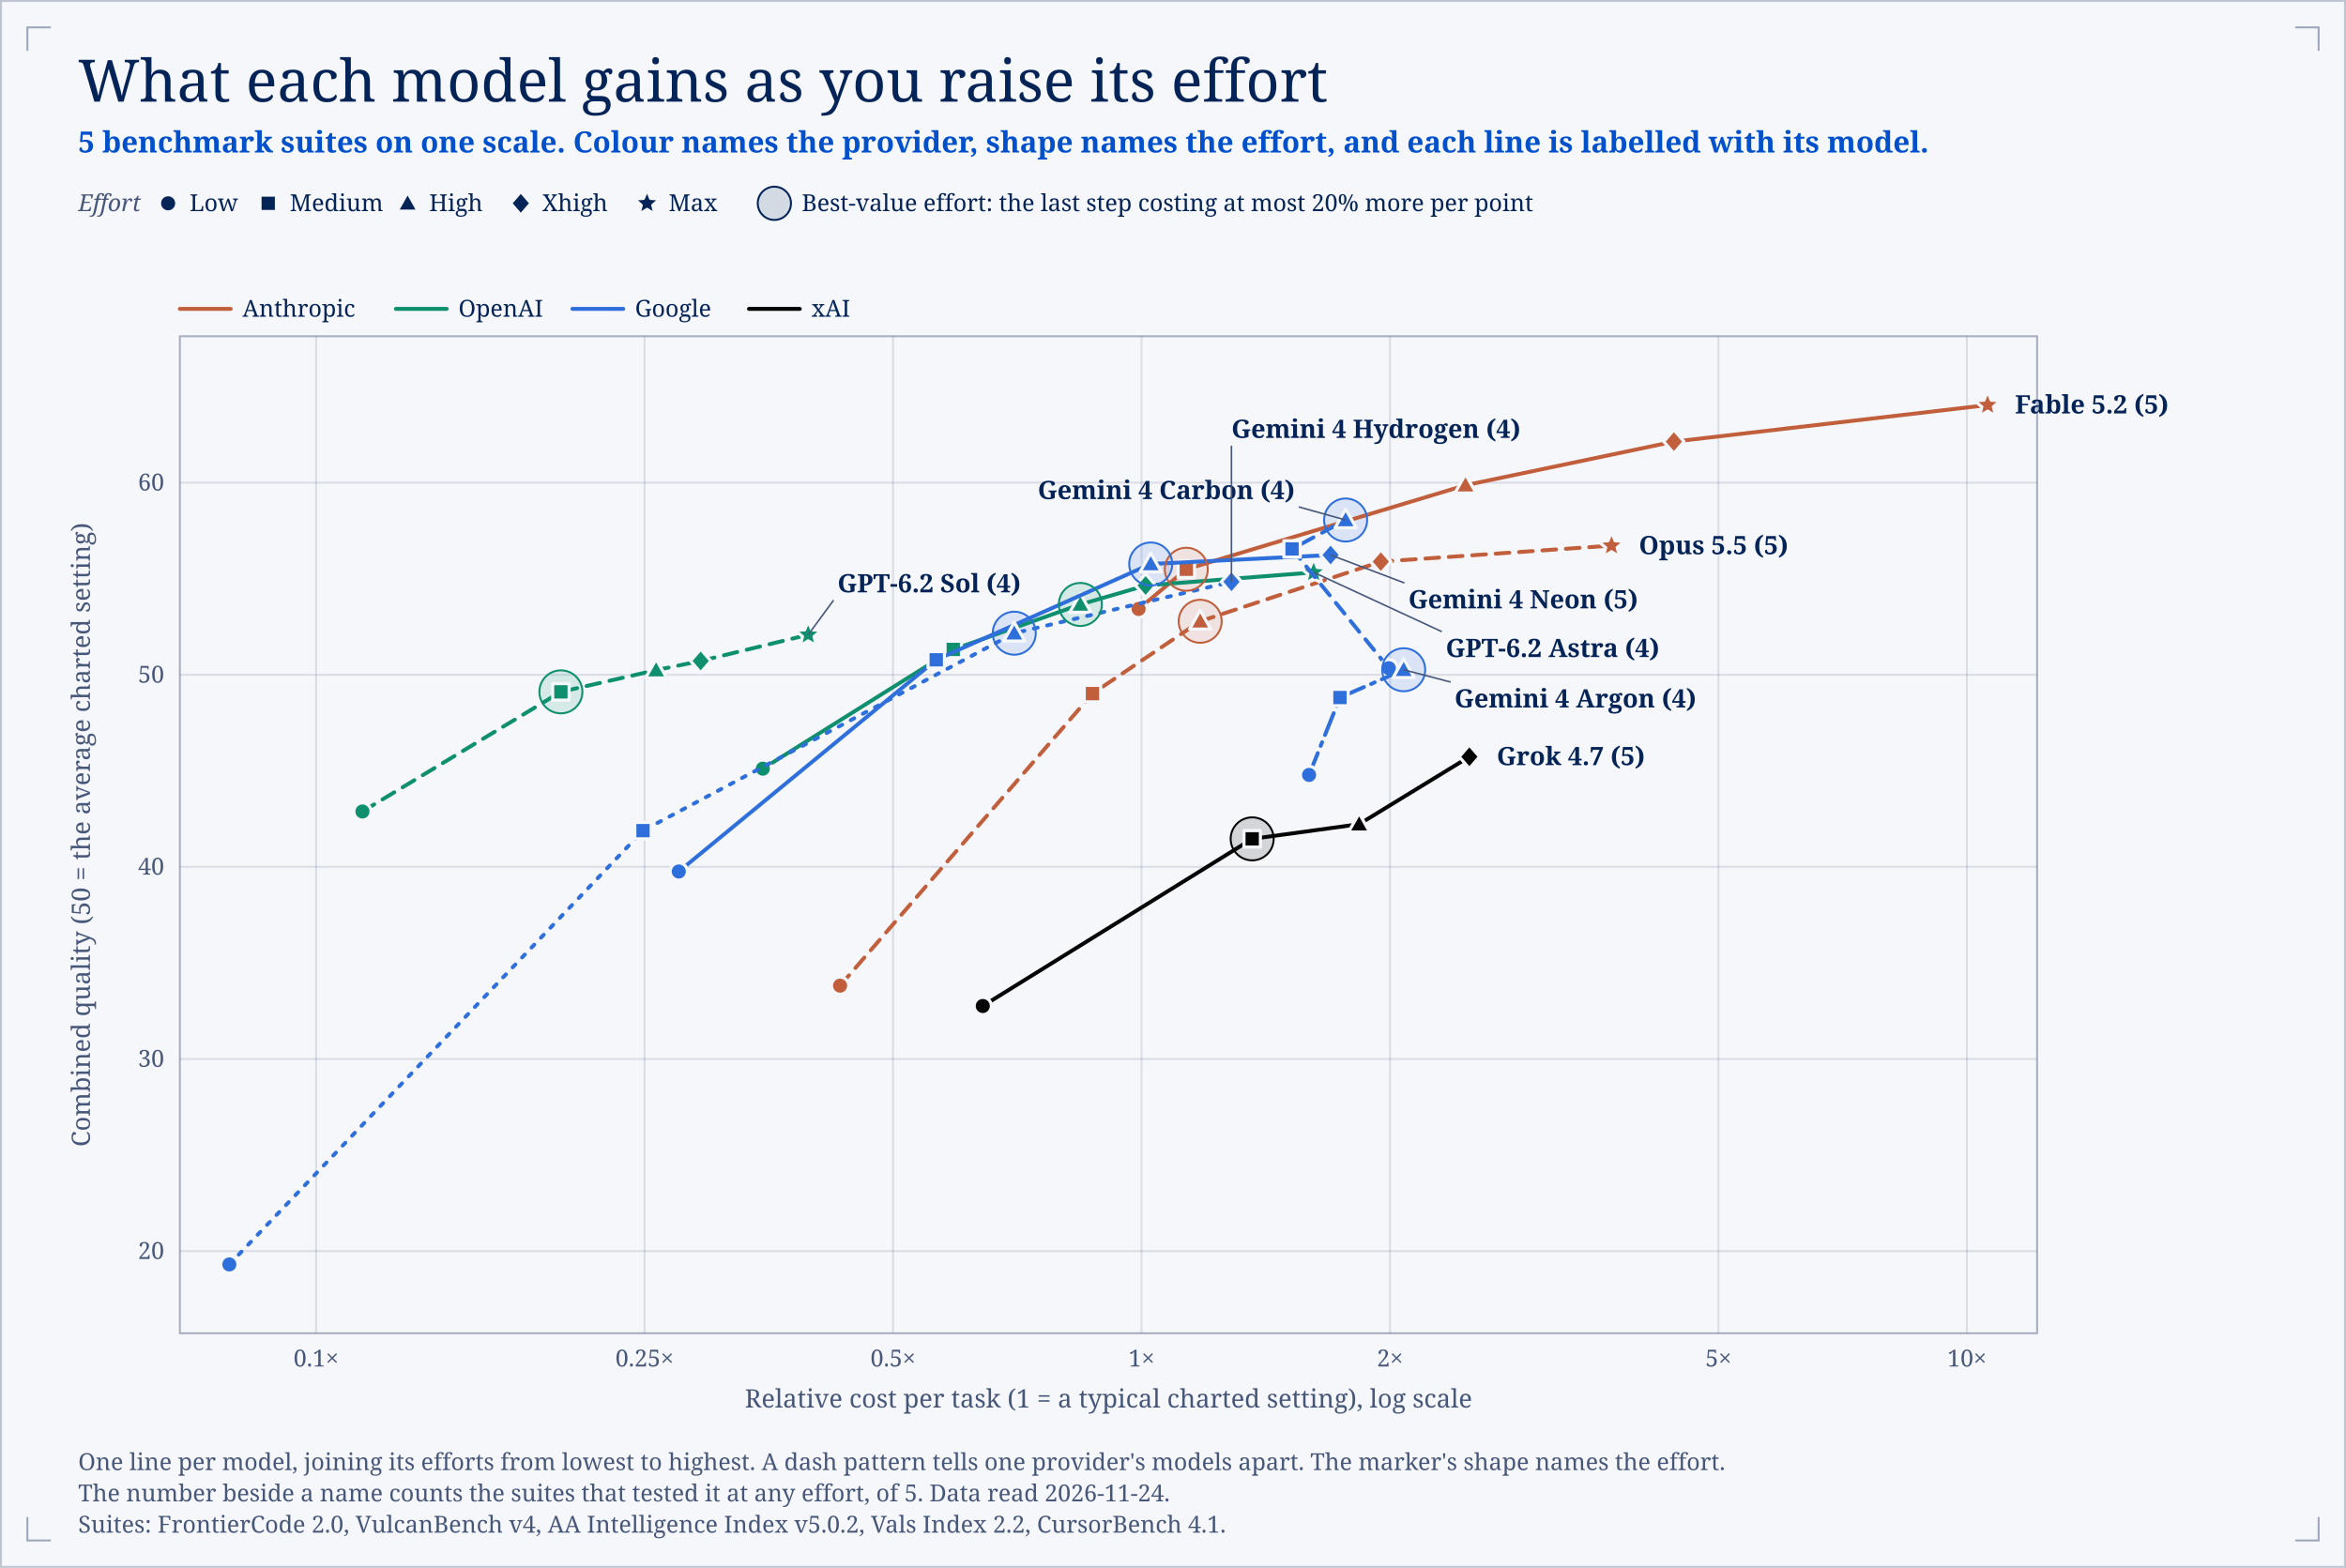
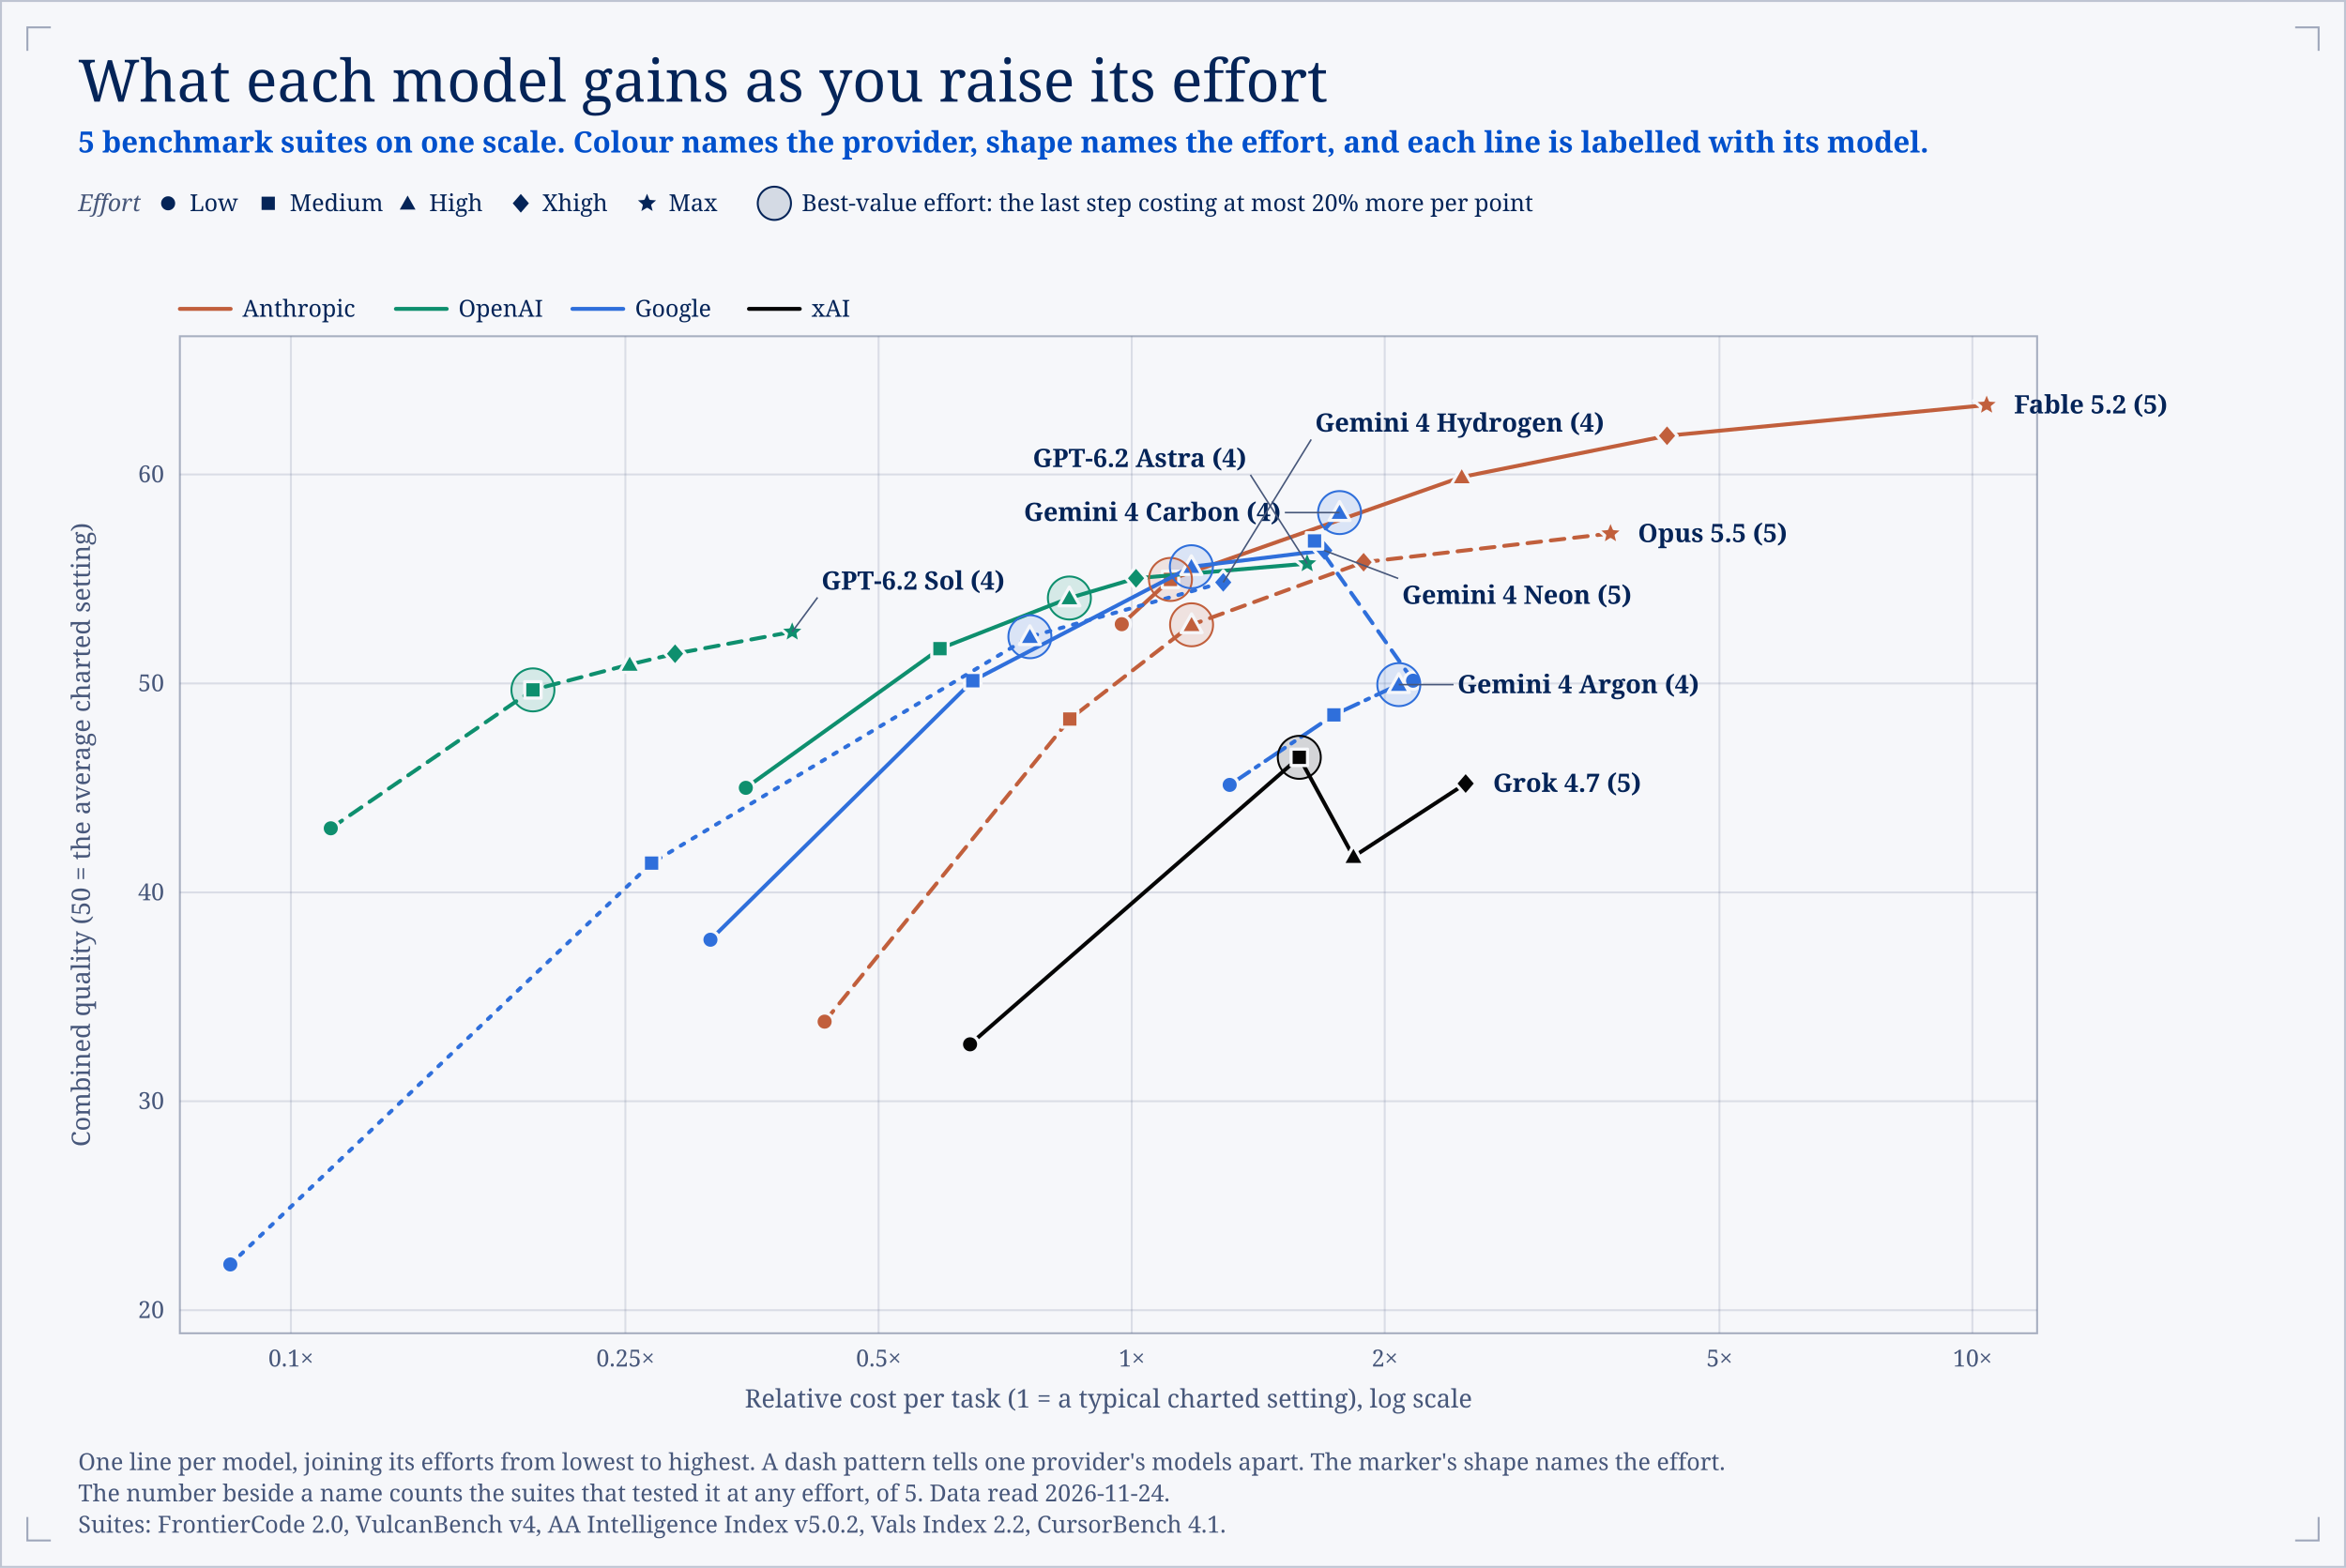
<svg xmlns="http://www.w3.org/2000/svg" viewBox="0 0 1200 802" width="1200" height="802" role="img">
  <rect width="1200" height="802" fill="#F6F7FA" />
  <rect x=".5" y=".5" width="1199" height="801" fill="none" stroke="#47577A" stroke-opacity=".32" />
  <path d="M14 26V14H26M1174 14H1186V26M14 776V788H26M1174 788H1186V776" fill="none" stroke="#47577A" stroke-opacity=".5" />
  <text x="40.0" y="52.0" font-size="30" fill="#042458" font-family="Didot,'Bodoni MT',Georgia,serif">What each model gains as you raise its effort</text>
  <text x="40.0" y="78.0" font-family="Baskerville,Georgia,serif" font-size="15" fill="#0050CC" font-weight="600">5 benchmark suites on one scale. Colour names the provider, shape names the effort, and each line is labelled with its model.</text>
  <text x="40.0" y="108.0" font-family="Baskerville,Georgia,serif" font-size="12" fill="#47577A" font-style="italic">Effort</text>
  <circle class="key" data-effort="low" data-x="86.0" data-y="104.0" cx="86.0" cy="104.0" r="4.4" fill="#042458" stroke="#F6F7FA" stroke-width="1.6" stroke-linejoin="round" />
  <text x="97.0" y="108.0" font-family="Baskerville,Georgia,serif" font-size="12" fill="#042458" class="legend">Low</text>
  <polygon class="key" data-effort="medium" data-x="137.2" data-y="104.0" points="133.0,99.8 141.4,99.8 141.4,108.2 133.0,108.2" fill="#042458" stroke="#F6F7FA" stroke-width="1.6" stroke-linejoin="round" />
  <text x="148.2" y="108.0" font-family="Baskerville,Georgia,serif" font-size="12" fill="#042458" class="legend">Medium</text>
  <polygon class="key" data-effort="high" data-x="208.5" data-y="104.0" points="208.5,98.4 213.9,108.0 203.1,108.0" fill="#042458" stroke="#F6F7FA" stroke-width="1.6" stroke-linejoin="round" />
  <text x="219.5" y="108.0" font-family="Baskerville,Georgia,serif" font-size="12" fill="#042458" class="legend">High</text>
  <polygon class="key" data-effort="xhigh" data-x="266.4" data-y="104.0" points="266.4,98.0 271.6,104.0 266.4,110.0 261.2,104.0" fill="#042458" stroke="#F6F7FA" stroke-width="1.6" stroke-linejoin="round" />
  <text x="277.4" y="108.0" font-family="Baskerville,Georgia,serif" font-size="12" fill="#042458" class="legend">Xhigh</text>
  <polygon class="key" data-effort="max" data-x="331.0" data-y="104.0" points="331.0,97.0 332.8,101.5 337.6,101.8 333.9,105.0 335.1,109.7 331.0,107.1 326.8,109.7 328.0,105.0 324.3,101.8 329.1,101.5" fill="#042458" stroke="#F6F7FA" stroke-width="1.6" stroke-linejoin="round" />
  <text x="342.0" y="108.0" font-family="Baskerville,Georgia,serif" font-size="12" fill="#042458" class="legend">Max</text>
  <circle class="knee-halo" cx="396.1" cy="104.0" r="8.5" fill="#042458" fill-opacity=".14" />
  <circle class="key-knee" cx="396.1" cy="104.0" r="8.5" fill="none" stroke="#042458" stroke-width="1" />
  <text x="410.1" y="108.0" font-family="Baskerville,Georgia,serif" font-size="12" fill="#042458" class="legend">Best-value effort: the last step costing at most 20% more per point</text>
  <g transform="translate(0,26)">
-     <line x1="161.7" x2="161.7" y1="146.0" y2="656.0" stroke="#47577A" stroke-opacity=".16" />
-     <text x="161.7" y="673.0" font-family="Baskerville,Georgia,serif" font-size="12" fill="#47577A" text-anchor="middle">0.1×</text>
-     <line x1="329.7" x2="329.7" y1="146.0" y2="656.0" stroke="#47577A" stroke-opacity=".16" />
-     <text x="329.7" y="673.0" font-family="Baskerville,Georgia,serif" font-size="12" fill="#47577A" text-anchor="middle">0.25×</text>
-     <line x1="456.8" x2="456.8" y1="146.0" y2="656.0" stroke="#47577A" stroke-opacity=".16" />
-     <text x="456.8" y="673.0" font-family="Baskerville,Georgia,serif" font-size="12" fill="#47577A" text-anchor="middle">0.5×</text>
-     <line x1="583.9" x2="583.9" y1="146.0" y2="656.0" stroke="#47577A" stroke-opacity=".16" />
-     <text x="583.9" y="673.0" font-family="Baskerville,Georgia,serif" font-size="12" fill="#47577A" text-anchor="middle">1×</text>
-     <line x1="711.0" x2="711.0" y1="146.0" y2="656.0" stroke="#47577A" stroke-opacity=".16" />
-     <text x="711.0" y="673.0" font-family="Baskerville,Georgia,serif" font-size="12" fill="#47577A" text-anchor="middle">2×</text>
-     <line x1="879.0" x2="879.0" y1="146.0" y2="656.0" stroke="#47577A" stroke-opacity=".16" />
-     <text x="879.0" y="673.0" font-family="Baskerville,Georgia,serif" font-size="12" fill="#47577A" text-anchor="middle">5×</text>
-     <line x1="1006.1" x2="1006.1" y1="146.0" y2="656.0" stroke="#47577A" stroke-opacity=".16" />
-     <text x="1006.1" y="673.0" font-family="Baskerville,Georgia,serif" font-size="12" fill="#47577A" text-anchor="middle">10×</text>
-     <line x1="92.0" x2="1042.0" y1="614.0" y2="614.0" stroke="#47577A" stroke-opacity=".16" />
-     <text x="84.0" y="618.0" font-family="Baskerville,Georgia,serif" font-size="12" fill="#47577A" text-anchor="end">20</text>
-     <line x1="92.0" x2="1042.0" y1="515.7" y2="515.7" stroke="#47577A" stroke-opacity=".16" />
-     <text x="84.0" y="519.7" font-family="Baskerville,Georgia,serif" font-size="12" fill="#47577A" text-anchor="end">30</text>
-     <line x1="92.0" x2="1042.0" y1="417.4" y2="417.4" stroke="#47577A" stroke-opacity=".16" />
-     <text x="84.0" y="421.4" font-family="Baskerville,Georgia,serif" font-size="12" fill="#47577A" text-anchor="end">40</text>
-     <line x1="92.0" x2="1042.0" y1="319.2" y2="319.2" stroke="#47577A" stroke-opacity=".16" />
-     <text x="84.0" y="323.2" font-family="Baskerville,Georgia,serif" font-size="12" fill="#47577A" text-anchor="end">50</text>
-     <line x1="92.0" x2="1042.0" y1="220.9" y2="220.9" stroke="#47577A" stroke-opacity=".16" />
-     <text x="84.0" y="224.9" font-family="Baskerville,Georgia,serif" font-size="12" fill="#47577A" text-anchor="end">60</text>
+     <line x1="148.8" x2="148.8" y1="146.0" y2="656.0" stroke="#47577A" stroke-opacity=".16" />
+     <text x="148.8" y="673.0" font-family="Baskerville,Georgia,serif" font-size="12" fill="#47577A" text-anchor="middle">0.1×</text>
+     <line x1="319.9" x2="319.9" y1="146.0" y2="656.0" stroke="#47577A" stroke-opacity=".16" />
+     <text x="319.9" y="673.0" font-family="Baskerville,Georgia,serif" font-size="12" fill="#47577A" text-anchor="middle">0.25×</text>
+     <line x1="449.4" x2="449.4" y1="146.0" y2="656.0" stroke="#47577A" stroke-opacity=".16" />
+     <text x="449.4" y="673.0" font-family="Baskerville,Georgia,serif" font-size="12" fill="#47577A" text-anchor="middle">0.5×</text>
+     <line x1="578.9" x2="578.9" y1="146.0" y2="656.0" stroke="#47577A" stroke-opacity=".16" />
+     <text x="578.9" y="673.0" font-family="Baskerville,Georgia,serif" font-size="12" fill="#47577A" text-anchor="middle">1×</text>
+     <line x1="708.3" x2="708.3" y1="146.0" y2="656.0" stroke="#47577A" stroke-opacity=".16" />
+     <text x="708.3" y="673.0" font-family="Baskerville,Georgia,serif" font-size="12" fill="#47577A" text-anchor="middle">2×</text>
+     <line x1="879.5" x2="879.5" y1="146.0" y2="656.0" stroke="#47577A" stroke-opacity=".16" />
+     <text x="879.5" y="673.0" font-family="Baskerville,Georgia,serif" font-size="12" fill="#47577A" text-anchor="middle">5×</text>
+     <line x1="1008.9" x2="1008.9" y1="146.0" y2="656.0" stroke="#47577A" stroke-opacity=".16" />
+     <text x="1008.9" y="673.0" font-family="Baskerville,Georgia,serif" font-size="12" fill="#47577A" text-anchor="middle">10×</text>
+     <line x1="92.0" x2="1042.0" y1="644.2" y2="644.2" stroke="#47577A" stroke-opacity=".16" />
+     <text x="84.0" y="648.2" font-family="Baskerville,Georgia,serif" font-size="12" fill="#47577A" text-anchor="end">20</text>
+     <line x1="92.0" x2="1042.0" y1="537.3" y2="537.3" stroke="#47577A" stroke-opacity=".16" />
+     <text x="84.0" y="541.3" font-family="Baskerville,Georgia,serif" font-size="12" fill="#47577A" text-anchor="end">30</text>
+     <line x1="92.0" x2="1042.0" y1="430.5" y2="430.5" stroke="#47577A" stroke-opacity=".16" />
+     <text x="84.0" y="434.5" font-family="Baskerville,Georgia,serif" font-size="12" fill="#47577A" text-anchor="end">40</text>
+     <line x1="92.0" x2="1042.0" y1="323.6" y2="323.6" stroke="#47577A" stroke-opacity=".16" />
+     <text x="84.0" y="327.6" font-family="Baskerville,Georgia,serif" font-size="12" fill="#47577A" text-anchor="end">50</text>
+     <line x1="92.0" x2="1042.0" y1="216.7" y2="216.7" stroke="#47577A" stroke-opacity=".16" />
+     <text x="84.0" y="220.7" font-family="Baskerville,Georgia,serif" font-size="12" fill="#47577A" text-anchor="end">60</text>
    <rect x="92.0" y="146.0" width="950.0" height="510.0" fill="none" stroke="#47577A" stroke-opacity=".45" />
    <text x="567.0" y="694.0" font-family="Baskerville,Georgia,serif" font-size="13" fill="#47577A" text-anchor="middle">Relative cost per task (1 = a typical charted setting), log scale</text>
    <text transform="translate(46.0,401.0) rotate(-90)" font-family="Baskerville,Georgia,serif" font-size="13" fill="#47577A" text-anchor="middle">Combined quality (50 = the average charted setting)</text>
    <line x1="92.0" x2="118.0" y1="132.0" y2="132.0" stroke="#C15F3C" stroke-width="2" stroke-linecap="round" />
    <text x="124.0" y="136.0" font-family="Baskerville,Georgia,serif" font-size="12" fill="#042458" class="legend">Anthropic</text>
    <line x1="202.5" x2="228.5" y1="132.0" y2="132.0" stroke="#0E8F6E" stroke-width="2" stroke-linecap="round" />
    <text x="234.5" y="136.0" font-family="Baskerville,Georgia,serif" font-size="12" fill="#042458" class="legend">OpenAI</text>
    <line x1="292.8" x2="318.8" y1="132.0" y2="132.0" stroke="#2F6FDB" stroke-width="2" stroke-linecap="round" />
    <text x="324.8" y="136.0" font-family="Baskerville,Georgia,serif" font-size="12" fill="#042458" class="legend">Google</text>
    <line x1="383.1" x2="409.1" y1="132.0" y2="132.0" stroke="#050505" stroke-width="2" stroke-linecap="round" />
    <text x="415.1" y="136.0" font-family="Baskerville,Georgia,serif" font-size="12" fill="#042458" class="legend">xAI</text>
-     <circle class="knee-halo" cx="606.8" cy="265.2" r="11" fill="#C15F3C" fill-opacity=".14" />
-     <circle class="knee-halo" cx="613.9" cy="291.8" r="11" fill="#C15F3C" fill-opacity=".14" />
-     <circle class="knee-halo" cx="552.6" cy="283.2" r="11" fill="#0E8F6E" fill-opacity=".14" />
-     <circle class="knee-halo" cx="286.9" cy="327.9" r="11" fill="#0E8F6E" fill-opacity=".14" />
-     <circle class="knee-halo" cx="588.6" cy="262.5" r="11" fill="#2F6FDB" fill-opacity=".14" />
-     <circle class="knee-halo" cx="688.3" cy="240.0" r="11" fill="#2F6FDB" fill-opacity=".14" />
-     <circle class="knee-halo" cx="518.8" cy="297.9" r="11" fill="#2F6FDB" fill-opacity=".14" />
-     <circle class="knee-halo" cx="718.0" cy="316.6" r="11" fill="#2F6FDB" fill-opacity=".14" />
-     <circle class="knee-halo" cx="640.5" cy="403.1" r="11" fill="#050505" fill-opacity=".14" />
-     <polyline class="series" data-model="Fable 5.2" data-suites="5" points="582.4,285.5 606.8,265.2 749.6,222.2 856.2,199.9 1016.7,181.2" fill="none" stroke="#C15F3C" stroke-width="2" stroke-linejoin="round" stroke-linecap="round" />
-     <circle class="point" data-effort="low" data-x="582.4" data-y="285.5" cx="582.4" cy="285.5" r="4.4" fill="#C15F3C" stroke="#F6F7FA" stroke-width="1.6" stroke-linejoin="round" />
-     <polygon class="point" data-effort="medium" data-x="606.8" data-y="265.2" points="602.6,261.0 611.0,261.0 611.0,269.4 602.6,269.4" fill="#C15F3C" stroke="#F6F7FA" stroke-width="1.6" stroke-linejoin="round" />
-     <polygon class="point" data-effort="high" data-x="749.6" data-y="222.2" points="749.6,216.6 755.0,226.2 744.2,226.2" fill="#C15F3C" stroke="#F6F7FA" stroke-width="1.6" stroke-linejoin="round" />
-     <polygon class="point" data-effort="xhigh" data-x="856.2" data-y="199.9" points="856.2,193.9 861.4,199.9 856.2,205.9 851.0,199.9" fill="#C15F3C" stroke="#F6F7FA" stroke-width="1.6" stroke-linejoin="round" />
-     <polygon class="point" data-effort="max" data-x="1016.7" data-y="181.2" points="1016.7,174.2 1018.5,178.7 1023.3,179.0 1019.6,182.1 1020.8,186.8 1016.7,184.3 1012.6,186.8 1013.7,182.1 1010.0,179.0 1014.8,178.7" fill="#C15F3C" stroke="#F6F7FA" stroke-width="1.6" stroke-linejoin="round" />
-     <polyline class="series" data-model="Opus 5.5" data-suites="5" points="429.7,478.2 558.8,328.8 613.9,291.8 706.3,261.3 824.3,253.1" fill="none" stroke="#C15F3C" stroke-width="2" stroke-dasharray="7 5" stroke-linejoin="round" stroke-linecap="round" />
-     <circle class="point" data-effort="low" data-x="429.7" data-y="478.2" cx="429.7" cy="478.2" r="4.4" fill="#C15F3C" stroke="#F6F7FA" stroke-width="1.6" stroke-linejoin="round" />
-     <polygon class="point" data-effort="medium" data-x="558.8" data-y="328.8" points="554.6,324.6 563.0,324.6 563.0,333.0 554.6,333.0" fill="#C15F3C" stroke="#F6F7FA" stroke-width="1.6" stroke-linejoin="round" />
-     <polygon class="point" data-effort="high" data-x="613.9" data-y="291.8" points="613.9,286.2 619.3,295.8 608.5,295.8" fill="#C15F3C" stroke="#F6F7FA" stroke-width="1.6" stroke-linejoin="round" />
-     <polygon class="point" data-effort="xhigh" data-x="706.3" data-y="261.3" points="706.3,255.3 711.5,261.3 706.3,267.3 701.1,261.3" fill="#C15F3C" stroke="#F6F7FA" stroke-width="1.6" stroke-linejoin="round" />
-     <polygon class="point" data-effort="max" data-x="824.3" data-y="253.1" points="824.3,246.1 826.1,250.6 830.9,251.0 827.2,254.1 828.4,258.8 824.3,256.2 820.2,258.8 821.3,254.1 817.6,251.0 822.5,250.6" fill="#C15F3C" stroke="#F6F7FA" stroke-width="1.6" stroke-linejoin="round" />
-     <polyline class="series" data-model="GPT-6.2 Astra" data-suites="4" points="390.2,367.2 487.6,306.2 552.6,283.2 586.0,273.5 672.0,266.8" fill="none" stroke="#0E8F6E" stroke-width="2" stroke-linejoin="round" stroke-linecap="round" />
-     <circle class="point" data-effort="low" data-x="390.2" data-y="367.2" cx="390.2" cy="367.2" r="4.4" fill="#0E8F6E" stroke="#F6F7FA" stroke-width="1.6" stroke-linejoin="round" />
-     <polygon class="point" data-effort="medium" data-x="487.6" data-y="306.2" points="483.4,302.0 491.8,302.0 491.8,310.4 483.4,310.4" fill="#0E8F6E" stroke="#F6F7FA" stroke-width="1.6" stroke-linejoin="round" />
-     <polygon class="point" data-effort="high" data-x="552.6" data-y="283.2" points="552.6,277.6 558.0,287.2 547.2,287.2" fill="#0E8F6E" stroke="#F6F7FA" stroke-width="1.6" stroke-linejoin="round" />
-     <polygon class="point" data-effort="xhigh" data-x="586.0" data-y="273.5" points="586.0,267.5 591.2,273.5 586.0,279.5 580.8,273.5" fill="#0E8F6E" stroke="#F6F7FA" stroke-width="1.6" stroke-linejoin="round" />
-     <polygon class="point" data-effort="max" data-x="672.0" data-y="266.8" points="672.0,259.8 673.8,264.3 678.6,264.6 674.9,267.7 676.1,272.4 672.0,269.9 667.9,272.4 669.0,267.7 665.3,264.6 670.1,264.3" fill="#0E8F6E" stroke="#F6F7FA" stroke-width="1.6" stroke-linejoin="round" />
-     <polyline class="series" data-model="GPT-6.2 Sol" data-suites="4" points="185.4,389.1 286.9,327.9 335.6,316.8 358.4,312.1 413.4,298.7" fill="none" stroke="#0E8F6E" stroke-width="2" stroke-dasharray="7 5" stroke-linejoin="round" stroke-linecap="round" />
-     <circle class="point" data-effort="low" data-x="185.4" data-y="389.1" cx="185.4" cy="389.1" r="4.4" fill="#0E8F6E" stroke="#F6F7FA" stroke-width="1.6" stroke-linejoin="round" />
-     <polygon class="point" data-effort="medium" data-x="286.9" data-y="327.9" points="282.7,323.7 291.1,323.7 291.1,332.1 282.7,332.1" fill="#0E8F6E" stroke="#F6F7FA" stroke-width="1.6" stroke-linejoin="round" />
-     <polygon class="point" data-effort="high" data-x="335.6" data-y="316.8" points="335.6,311.2 341.0,320.8 330.2,320.8" fill="#0E8F6E" stroke="#F6F7FA" stroke-width="1.6" stroke-linejoin="round" />
-     <polygon class="point" data-effort="xhigh" data-x="358.4" data-y="312.1" points="358.4,306.1 363.6,312.1 358.4,318.1 353.2,312.1" fill="#0E8F6E" stroke="#F6F7FA" stroke-width="1.6" stroke-linejoin="round" />
-     <polygon class="point" data-effort="max" data-x="413.4" data-y="298.7" points="413.4,291.7 415.2,296.2 420.1,296.5 416.4,299.6 417.5,304.3 413.4,301.8 409.3,304.3 410.5,299.6 406.8,296.5 411.6,296.2" fill="#0E8F6E" stroke="#F6F7FA" stroke-width="1.6" stroke-linejoin="round" />
-     <polyline class="series" data-model="Gemini 4 Neon" data-suites="5" points="347.2,419.8 478.9,311.5 588.6,262.5 680.6,257.9" fill="none" stroke="#2F6FDB" stroke-width="2" stroke-linejoin="round" stroke-linecap="round" />
-     <circle class="point" data-effort="low" data-x="347.2" data-y="419.8" cx="347.2" cy="419.8" r="4.4" fill="#2F6FDB" stroke="#F6F7FA" stroke-width="1.6" stroke-linejoin="round" />
-     <polygon class="point" data-effort="medium" data-x="478.9" data-y="311.5" points="474.7,307.3 483.1,307.3 483.1,315.7 474.7,315.7" fill="#2F6FDB" stroke="#F6F7FA" stroke-width="1.6" stroke-linejoin="round" />
-     <polygon class="point" data-effort="high" data-x="588.6" data-y="262.5" points="588.6,256.9 594.0,266.5 583.2,266.5" fill="#2F6FDB" stroke="#F6F7FA" stroke-width="1.6" stroke-linejoin="round" />
-     <polygon class="point" data-effort="xhigh" data-x="680.6" data-y="257.9" points="680.6,251.9 685.8,257.9 680.6,263.9 675.4,257.9" fill="#2F6FDB" stroke="#F6F7FA" stroke-width="1.6" stroke-linejoin="round" />
-     <polyline class="series" data-model="Gemini 4 Carbon" data-suites="4" points="710.4,315.8 660.9,254.8 688.3,240.0" fill="none" stroke="#2F6FDB" stroke-width="2" stroke-dasharray="7 5" stroke-linejoin="round" stroke-linecap="round" />
-     <circle class="point" data-effort="low" data-x="710.4" data-y="315.8" cx="710.4" cy="315.8" r="4.4" fill="#2F6FDB" stroke="#F6F7FA" stroke-width="1.6" stroke-linejoin="round" />
-     <polygon class="point" data-effort="medium" data-x="660.9" data-y="254.8" points="656.7,250.6 665.1,250.6 665.1,259.0 656.7,259.0" fill="#2F6FDB" stroke="#F6F7FA" stroke-width="1.6" stroke-linejoin="round" />
-     <polygon class="point" data-effort="high" data-x="688.3" data-y="240.0" points="688.3,234.4 693.7,244.0 682.9,244.0" fill="#2F6FDB" stroke="#F6F7FA" stroke-width="1.6" stroke-linejoin="round" />
-     <polyline class="series" data-model="Gemini 4 Hydrogen" data-suites="4" points="117.3,620.8 328.9,398.9 518.8,297.9 629.9,271.6" fill="none" stroke="#2F6FDB" stroke-width="2" stroke-dasharray="2 5" stroke-linejoin="round" stroke-linecap="round" />
-     <circle class="point" data-effort="low" data-x="117.3" data-y="620.8" cx="117.3" cy="620.8" r="4.4" fill="#2F6FDB" stroke="#F6F7FA" stroke-width="1.6" stroke-linejoin="round" />
-     <polygon class="point" data-effort="medium" data-x="328.9" data-y="398.9" points="324.7,394.7 333.1,394.7 333.1,403.1 324.7,403.1" fill="#2F6FDB" stroke="#F6F7FA" stroke-width="1.6" stroke-linejoin="round" />
-     <polygon class="point" data-effort="high" data-x="518.8" data-y="297.9" points="518.8,292.3 524.2,301.9 513.4,301.9" fill="#2F6FDB" stroke="#F6F7FA" stroke-width="1.6" stroke-linejoin="round" />
-     <polygon class="point" data-effort="xhigh" data-x="629.9" data-y="271.6" points="629.9,265.6 635.1,271.6 629.9,277.6 624.7,271.6" fill="#2F6FDB" stroke="#F6F7FA" stroke-width="1.6" stroke-linejoin="round" />
-     <polyline class="series" data-model="Gemini 4 Argon" data-suites="4" points="669.6,370.4 685.4,330.8 718.0,316.6" fill="none" stroke="#2F6FDB" stroke-width="2" stroke-dasharray="12 4 2 4" stroke-linejoin="round" stroke-linecap="round" />
-     <circle class="point" data-effort="low" data-x="669.6" data-y="370.4" cx="669.6" cy="370.4" r="4.4" fill="#2F6FDB" stroke="#F6F7FA" stroke-width="1.6" stroke-linejoin="round" />
-     <polygon class="point" data-effort="medium" data-x="685.4" data-y="330.8" points="681.2,326.6 689.6,326.6 689.6,335.0 681.2,335.0" fill="#2F6FDB" stroke="#F6F7FA" stroke-width="1.6" stroke-linejoin="round" />
-     <polygon class="point" data-effort="high" data-x="718.0" data-y="316.6" points="718.0,311.0 723.4,320.6 712.6,320.6" fill="#2F6FDB" stroke="#F6F7FA" stroke-width="1.6" stroke-linejoin="round" />
-     <polyline class="series" data-model="Grok 4.7" data-suites="5" points="502.7,488.6 640.5,403.1 695.2,395.6 751.6,361.1" fill="none" stroke="#050505" stroke-width="2" stroke-linejoin="round" stroke-linecap="round" />
-     <circle class="point" data-effort="low" data-x="502.7" data-y="488.6" cx="502.7" cy="488.6" r="4.4" fill="#050505" stroke="#F6F7FA" stroke-width="1.6" stroke-linejoin="round" />
-     <polygon class="point" data-effort="medium" data-x="640.5" data-y="403.1" points="636.3,398.9 644.7,398.9 644.7,407.3 636.3,407.3" fill="#050505" stroke="#F6F7FA" stroke-width="1.6" stroke-linejoin="round" />
-     <polygon class="point" data-effort="high" data-x="695.2" data-y="395.6" points="695.2,390.0 700.6,399.6 689.8,399.6" fill="#050505" stroke="#F6F7FA" stroke-width="1.6" stroke-linejoin="round" />
-     <polygon class="point" data-effort="xhigh" data-x="751.6" data-y="361.1" points="751.6,355.1 756.8,361.1 751.6,367.1 746.4,361.1" fill="#050505" stroke="#F6F7FA" stroke-width="1.6" stroke-linejoin="round" />
-     <circle class="knee" data-model="Fable 5.2" cx="606.8" cy="265.2" r="11" fill="none" stroke="#C15F3C" stroke-width="1" />
-     <circle class="knee" data-model="Opus 5.5" cx="613.9" cy="291.8" r="11" fill="none" stroke="#C15F3C" stroke-width="1" />
-     <circle class="knee" data-model="GPT-6.2 Astra" cx="552.6" cy="283.2" r="11" fill="none" stroke="#0E8F6E" stroke-width="1" />
-     <circle class="knee" data-model="GPT-6.2 Sol" cx="286.9" cy="327.9" r="11" fill="none" stroke="#0E8F6E" stroke-width="1" />
-     <circle class="knee" data-model="Gemini 4 Neon" cx="588.6" cy="262.5" r="11" fill="none" stroke="#2F6FDB" stroke-width="1" />
-     <circle class="knee" data-model="Gemini 4 Carbon" cx="688.3" cy="240.0" r="11" fill="none" stroke="#2F6FDB" stroke-width="1" />
-     <circle class="knee" data-model="Gemini 4 Hydrogen" cx="518.8" cy="297.9" r="11" fill="none" stroke="#2F6FDB" stroke-width="1" />
-     <circle class="knee" data-model="Gemini 4 Argon" cx="718.0" cy="316.6" r="11" fill="none" stroke="#2F6FDB" stroke-width="1" />
-     <circle class="knee" data-model="Grok 4.7" cx="640.5" cy="403.1" r="11" fill="none" stroke="#050505" stroke-width="1" />
-     <text x="1030.7" y="185.5" font-family="Baskerville,Georgia,serif" font-size="13" fill="#042458" text-anchor="start" font-weight="600" class="line-label">Fable 5.2 (5)</text>
-     <line class="leader" x1="688.3" y1="240.0" x2="664.3" y2="233.3" stroke="#47577A" stroke-width="0.8" />
-     <text x="662.3" y="229.3" font-family="Baskerville,Georgia,serif" font-size="13" fill="#042458" text-anchor="end" font-weight="600" class="line-label">Gemini 4 Carbon (4)</text>
-     <text x="838.3" y="257.5" font-family="Baskerville,Georgia,serif" font-size="13" fill="#042458" text-anchor="start" font-weight="600" class="line-label">Opus 5.5 (5)</text>
-     <line class="leader" x1="680.6" y1="257.9" x2="718.4" y2="272.2" stroke="#47577A" stroke-width="0.8" />
-     <text x="720.4" y="285.2" font-family="Baskerville,Georgia,serif" font-size="13" fill="#042458" text-anchor="start" font-weight="600" class="line-label">Gemini 4 Neon (5)</text>
-     <line class="leader" x1="672.0" y1="266.8" x2="737.5" y2="297.1" stroke="#47577A" stroke-width="0.8" />
-     <text x="739.5" y="310.1" font-family="Baskerville,Georgia,serif" font-size="13" fill="#042458" text-anchor="start" font-weight="600" class="line-label">GPT-6.2 Astra (4)</text>
-     <line class="leader" x1="629.9" y1="271.6" x2="629.9" y2="202.0" stroke="#47577A" stroke-width="0.8" />
-     <text x="629.9" y="198.0" font-family="Baskerville,Georgia,serif" font-size="13" fill="#042458" text-anchor="start" font-weight="600" class="line-label">Gemini 4 Hydrogen (4)</text>
-     <line class="leader" x1="413.4" y1="298.7" x2="426.4" y2="281.0" stroke="#47577A" stroke-width="0.8" />
-     <text x="428.4" y="277.0" font-family="Baskerville,Georgia,serif" font-size="13" fill="#042458" text-anchor="start" font-weight="600" class="line-label">GPT-6.2 Sol (4)</text>
-     <line class="leader" x1="718.0" y1="316.6" x2="742.0" y2="322.9" stroke="#47577A" stroke-width="0.8" />
-     <text x="744.0" y="335.9" font-family="Baskerville,Georgia,serif" font-size="13" fill="#042458" text-anchor="start" font-weight="600" class="line-label">Gemini 4 Argon (4)</text>
-     <text x="765.6" y="365.4" font-family="Baskerville,Georgia,serif" font-size="13" fill="#042458" text-anchor="start" font-weight="600" class="line-label">Grok 4.7 (5)</text>
+     <circle class="knee-halo" cx="598.7" cy="270.4" r="11" fill="#C15F3C" fill-opacity=".14" />
+     <circle class="knee-halo" cx="609.5" cy="293.6" r="11" fill="#C15F3C" fill-opacity=".14" />
+     <circle class="knee-halo" cx="547.0" cy="279.9" r="11" fill="#0E8F6E" fill-opacity=".14" />
+     <circle class="knee-halo" cx="272.6" cy="326.9" r="11" fill="#0E8F6E" fill-opacity=".14" />
+     <circle class="knee-halo" cx="609.4" cy="263.9" r="11" fill="#2F6FDB" fill-opacity=".14" />
+     <circle class="knee-halo" cx="685.2" cy="236.2" r="11" fill="#2F6FDB" fill-opacity=".14" />
+     <circle class="knee-halo" cx="526.8" cy="299.7" r="11" fill="#2F6FDB" fill-opacity=".14" />
+     <circle class="knee-halo" cx="715.5" cy="324.2" r="11" fill="#2F6FDB" fill-opacity=".14" />
+     <circle class="knee-halo" cx="664.6" cy="361.4" r="11" fill="#050505" fill-opacity=".14" />
+     <polyline class="series" data-model="Fable 5.2" data-suites="5" points="573.8,293.3 598.7,270.4 747.7,218.0 852.7,196.9 1016.2,181.2" fill="none" stroke="#C15F3C" stroke-width="2" stroke-linejoin="round" stroke-linecap="round" />
+     <circle class="point" data-effort="low" data-x="573.8" data-y="293.3" cx="573.8" cy="293.3" r="4.4" fill="#C15F3C" stroke="#F6F7FA" stroke-width="1.6" stroke-linejoin="round" />
+     <polygon class="point" data-effort="medium" data-x="598.7" data-y="270.4" points="594.5,266.2 602.9,266.2 602.9,274.6 594.5,274.6" fill="#C15F3C" stroke="#F6F7FA" stroke-width="1.6" stroke-linejoin="round" />
+     <polygon class="point" data-effort="high" data-x="747.7" data-y="218.0" points="747.7,212.4 753.1,222.0 742.3,222.0" fill="#C15F3C" stroke="#F6F7FA" stroke-width="1.6" stroke-linejoin="round" />
+     <polygon class="point" data-effort="xhigh" data-x="852.7" data-y="196.9" points="852.7,190.9 857.9,196.9 852.7,202.9 847.5,196.9" fill="#C15F3C" stroke="#F6F7FA" stroke-width="1.6" stroke-linejoin="round" />
+     <polygon class="point" data-effort="max" data-x="1016.2" data-y="181.2" points="1016.2,174.2 1018.0,178.7 1022.9,179.0 1019.1,182.1 1020.3,186.8 1016.2,184.3 1012.1,186.8 1013.2,182.1 1009.5,179.0 1014.4,178.7" fill="#C15F3C" stroke="#F6F7FA" stroke-width="1.6" stroke-linejoin="round" />
+     <polyline class="series" data-model="Opus 5.5" data-suites="5" points="421.8,496.6 547.2,341.8 609.5,293.6 697.5,261.6 823.8,246.9" fill="none" stroke="#C15F3C" stroke-width="2" stroke-dasharray="7 5" stroke-linejoin="round" stroke-linecap="round" />
+     <circle class="point" data-effort="low" data-x="421.8" data-y="496.6" cx="421.8" cy="496.6" r="4.4" fill="#C15F3C" stroke="#F6F7FA" stroke-width="1.6" stroke-linejoin="round" />
+     <polygon class="point" data-effort="medium" data-x="547.2" data-y="341.8" points="543.0,337.6 551.4,337.6 551.4,346.0 543.0,346.0" fill="#C15F3C" stroke="#F6F7FA" stroke-width="1.6" stroke-linejoin="round" />
+     <polygon class="point" data-effort="high" data-x="609.5" data-y="293.6" points="609.5,288.0 614.9,297.6 604.1,297.6" fill="#C15F3C" stroke="#F6F7FA" stroke-width="1.6" stroke-linejoin="round" />
+     <polygon class="point" data-effort="xhigh" data-x="697.5" data-y="261.6" points="697.5,255.6 702.7,261.6 697.5,267.6 692.3,261.6" fill="#C15F3C" stroke="#F6F7FA" stroke-width="1.6" stroke-linejoin="round" />
+     <polygon class="point" data-effort="max" data-x="823.8" data-y="246.9" points="823.8,239.9 825.6,244.4 830.4,244.8 826.7,247.9 827.9,252.6 823.8,250.0 819.7,252.6 820.8,247.9 817.1,244.8 822.0,244.4" fill="#C15F3C" stroke="#F6F7FA" stroke-width="1.6" stroke-linejoin="round" />
+     <polyline class="series" data-model="GPT-6.2 Astra" data-suites="4" points="381.5,377.0 480.8,305.8 547.0,279.9 581.1,269.8 668.6,262.3" fill="none" stroke="#0E8F6E" stroke-width="2" stroke-linejoin="round" stroke-linecap="round" />
+     <circle class="point" data-effort="low" data-x="381.5" data-y="377.0" cx="381.5" cy="377.0" r="4.4" fill="#0E8F6E" stroke="#F6F7FA" stroke-width="1.6" stroke-linejoin="round" />
+     <polygon class="point" data-effort="medium" data-x="480.8" data-y="305.8" points="476.6,301.6 485.0,301.6 485.0,310.0 476.6,310.0" fill="#0E8F6E" stroke="#F6F7FA" stroke-width="1.6" stroke-linejoin="round" />
+     <polygon class="point" data-effort="high" data-x="547.0" data-y="279.9" points="547.0,274.3 552.4,283.9 541.6,283.9" fill="#0E8F6E" stroke="#F6F7FA" stroke-width="1.6" stroke-linejoin="round" />
+     <polygon class="point" data-effort="xhigh" data-x="581.1" data-y="269.8" points="581.1,263.8 586.3,269.8 581.1,275.8 575.9,269.8" fill="#0E8F6E" stroke="#F6F7FA" stroke-width="1.6" stroke-linejoin="round" />
+     <polygon class="point" data-effort="max" data-x="668.6" data-y="262.3" points="668.6,255.3 670.4,259.7 675.3,260.1 671.6,263.2 672.7,267.9 668.6,265.4 664.5,267.9 665.7,263.2 661.9,260.1 666.8,259.7" fill="#0E8F6E" stroke="#F6F7FA" stroke-width="1.6" stroke-linejoin="round" />
+     <polyline class="series" data-model="GPT-6.2 Sol" data-suites="4" points="169.2,397.7 272.6,326.9 322.1,313.9 345.3,308.4 405.2,297.2" fill="none" stroke="#0E8F6E" stroke-width="2" stroke-dasharray="7 5" stroke-linejoin="round" stroke-linecap="round" />
+     <circle class="point" data-effort="low" data-x="169.2" data-y="397.7" cx="169.2" cy="397.7" r="4.4" fill="#0E8F6E" stroke="#F6F7FA" stroke-width="1.6" stroke-linejoin="round" />
+     <polygon class="point" data-effort="medium" data-x="272.6" data-y="326.9" points="268.4,322.7 276.8,322.7 276.8,331.1 268.4,331.1" fill="#0E8F6E" stroke="#F6F7FA" stroke-width="1.6" stroke-linejoin="round" />
+     <polygon class="point" data-effort="high" data-x="322.1" data-y="313.9" points="322.1,308.3 327.5,317.9 316.7,317.9" fill="#0E8F6E" stroke="#F6F7FA" stroke-width="1.6" stroke-linejoin="round" />
+     <polygon class="point" data-effort="xhigh" data-x="345.3" data-y="308.4" points="345.3,302.4 350.5,308.4 345.3,314.4 340.1,308.4" fill="#0E8F6E" stroke="#F6F7FA" stroke-width="1.6" stroke-linejoin="round" />
+     <polygon class="point" data-effort="max" data-x="405.2" data-y="297.2" points="405.2,290.2 407.0,294.7 411.9,295.0 408.2,298.2 409.3,302.9 405.2,300.3 401.1,302.9 402.3,298.2 398.6,295.0 403.4,294.7" fill="#0E8F6E" stroke="#F6F7FA" stroke-width="1.6" stroke-linejoin="round" />
+     <polyline class="series" data-model="Gemini 4 Neon" data-suites="5" points="363.4,454.7 497.6,322.2 609.4,263.9 677.4,255.6" fill="none" stroke="#2F6FDB" stroke-width="2" stroke-linejoin="round" stroke-linecap="round" />
+     <circle class="point" data-effort="low" data-x="363.4" data-y="454.7" cx="363.4" cy="454.7" r="4.4" fill="#2F6FDB" stroke="#F6F7FA" stroke-width="1.6" stroke-linejoin="round" />
+     <polygon class="point" data-effort="medium" data-x="497.6" data-y="322.2" points="493.4,318.0 501.8,318.0 501.8,326.4 493.4,326.4" fill="#2F6FDB" stroke="#F6F7FA" stroke-width="1.6" stroke-linejoin="round" />
+     <polygon class="point" data-effort="high" data-x="609.4" data-y="263.9" points="609.4,258.3 614.8,267.9 604.0,267.9" fill="#2F6FDB" stroke="#F6F7FA" stroke-width="1.6" stroke-linejoin="round" />
+     <polygon class="point" data-effort="xhigh" data-x="677.4" data-y="255.6" points="677.4,249.6 682.6,255.6 677.4,261.6 672.2,255.6" fill="#2F6FDB" stroke="#F6F7FA" stroke-width="1.6" stroke-linejoin="round" />
+     <polyline class="series" data-model="Gemini 4 Carbon" data-suites="4" points="722.8,322.2 672.4,250.7 685.2,236.2" fill="none" stroke="#2F6FDB" stroke-width="2" stroke-dasharray="7 5" stroke-linejoin="round" stroke-linecap="round" />
+     <circle class="point" data-effort="low" data-x="722.8" data-y="322.2" cx="722.8" cy="322.2" r="4.4" fill="#2F6FDB" stroke="#F6F7FA" stroke-width="1.6" stroke-linejoin="round" />
+     <polygon class="point" data-effort="medium" data-x="672.4" data-y="250.7" points="668.2,246.5 676.6,246.5 676.6,254.9 668.2,254.9" fill="#2F6FDB" stroke="#F6F7FA" stroke-width="1.6" stroke-linejoin="round" />
+     <polygon class="point" data-effort="high" data-x="685.2" data-y="236.2" points="685.2,230.6 690.6,240.2 679.8,240.2" fill="#2F6FDB" stroke="#F6F7FA" stroke-width="1.6" stroke-linejoin="round" />
+     <polyline class="series" data-model="Gemini 4 Hydrogen" data-suites="4" points="117.8,620.8 333.3,415.5 526.8,299.7 625.7,271.9" fill="none" stroke="#2F6FDB" stroke-width="2" stroke-dasharray="2 5" stroke-linejoin="round" stroke-linecap="round" />
+     <circle class="point" data-effort="low" data-x="117.8" data-y="620.8" cx="117.8" cy="620.8" r="4.4" fill="#2F6FDB" stroke="#F6F7FA" stroke-width="1.6" stroke-linejoin="round" />
+     <polygon class="point" data-effort="medium" data-x="333.3" data-y="415.5" points="329.1,411.3 337.5,411.3 337.5,419.7 329.1,419.7" fill="#2F6FDB" stroke="#F6F7FA" stroke-width="1.6" stroke-linejoin="round" />
+     <polygon class="point" data-effort="high" data-x="526.8" data-y="299.7" points="526.8,294.1 532.2,303.7 521.4,303.7" fill="#2F6FDB" stroke="#F6F7FA" stroke-width="1.6" stroke-linejoin="round" />
+     <polygon class="point" data-effort="xhigh" data-x="625.7" data-y="271.9" points="625.7,265.9 630.9,271.9 625.7,277.9 620.5,271.9" fill="#2F6FDB" stroke="#F6F7FA" stroke-width="1.6" stroke-linejoin="round" />
+     <polyline class="series" data-model="Gemini 4 Argon" data-suites="4" points="629.0,375.5 682.3,339.7 715.5,324.2" fill="none" stroke="#2F6FDB" stroke-width="2" stroke-dasharray="12 4 2 4" stroke-linejoin="round" stroke-linecap="round" />
+     <circle class="point" data-effort="low" data-x="629.0" data-y="375.5" cx="629.0" cy="375.5" r="4.4" fill="#2F6FDB" stroke="#F6F7FA" stroke-width="1.6" stroke-linejoin="round" />
+     <polygon class="point" data-effort="medium" data-x="682.3" data-y="339.7" points="678.1,335.5 686.5,335.5 686.5,343.9 678.1,343.9" fill="#2F6FDB" stroke="#F6F7FA" stroke-width="1.6" stroke-linejoin="round" />
+     <polygon class="point" data-effort="high" data-x="715.5" data-y="324.2" points="715.5,318.6 720.9,328.2 710.1,328.2" fill="#2F6FDB" stroke="#F6F7FA" stroke-width="1.6" stroke-linejoin="round" />
+     <polyline class="series" data-model="Grok 4.7" data-suites="5" points="496.2,508.2 664.6,361.4 692.3,412.2 749.7,374.8" fill="none" stroke="#050505" stroke-width="2" stroke-linejoin="round" stroke-linecap="round" />
+     <circle class="point" data-effort="low" data-x="496.2" data-y="508.2" cx="496.2" cy="508.2" r="4.4" fill="#050505" stroke="#F6F7FA" stroke-width="1.6" stroke-linejoin="round" />
+     <polygon class="point" data-effort="medium" data-x="664.6" data-y="361.4" points="660.4,357.2 668.8,357.2 668.8,365.6 660.4,365.6" fill="#050505" stroke="#F6F7FA" stroke-width="1.6" stroke-linejoin="round" />
+     <polygon class="point" data-effort="high" data-x="692.3" data-y="412.2" points="692.3,406.6 697.7,416.2 686.9,416.2" fill="#050505" stroke="#F6F7FA" stroke-width="1.6" stroke-linejoin="round" />
+     <polygon class="point" data-effort="xhigh" data-x="749.7" data-y="374.8" points="749.7,368.8 754.9,374.8 749.7,380.8 744.5,374.8" fill="#050505" stroke="#F6F7FA" stroke-width="1.6" stroke-linejoin="round" />
+     <circle class="knee" data-model="Fable 5.2" cx="598.7" cy="270.4" r="11" fill="none" stroke="#C15F3C" stroke-width="1" />
+     <circle class="knee" data-model="Opus 5.5" cx="609.5" cy="293.6" r="11" fill="none" stroke="#C15F3C" stroke-width="1" />
+     <circle class="knee" data-model="GPT-6.2 Astra" cx="547.0" cy="279.9" r="11" fill="none" stroke="#0E8F6E" stroke-width="1" />
+     <circle class="knee" data-model="GPT-6.2 Sol" cx="272.6" cy="326.9" r="11" fill="none" stroke="#0E8F6E" stroke-width="1" />
+     <circle class="knee" data-model="Gemini 4 Neon" cx="609.4" cy="263.9" r="11" fill="none" stroke="#2F6FDB" stroke-width="1" />
+     <circle class="knee" data-model="Gemini 4 Carbon" cx="685.2" cy="236.2" r="11" fill="none" stroke="#2F6FDB" stroke-width="1" />
+     <circle class="knee" data-model="Gemini 4 Hydrogen" cx="526.8" cy="299.7" r="11" fill="none" stroke="#2F6FDB" stroke-width="1" />
+     <circle class="knee" data-model="Gemini 4 Argon" cx="715.5" cy="324.2" r="11" fill="none" stroke="#2F6FDB" stroke-width="1" />
+     <circle class="knee" data-model="Grok 4.7" cx="664.6" cy="361.4" r="11" fill="none" stroke="#050505" stroke-width="1" />
+     <text x="1030.2" y="185.5" font-family="Baskerville,Georgia,serif" font-size="13" fill="#042458" text-anchor="start" font-weight="600" class="line-label">Fable 5.2 (5)</text>
+     <line class="leader" x1="685.2" y1="236.2" x2="657.2" y2="236.2" stroke="#47577A" stroke-width="0.8" />
+     <text x="655.2" y="240.5" font-family="Baskerville,Georgia,serif" font-size="13" fill="#042458" text-anchor="end" font-weight="600" class="line-label">Gemini 4 Carbon (4)</text>
+     <text x="837.8" y="251.3" font-family="Baskerville,Georgia,serif" font-size="13" fill="#042458" text-anchor="start" font-weight="600" class="line-label">Opus 5.5 (5)</text>
+     <line class="leader" x1="677.4" y1="255.6" x2="715.2" y2="269.9" stroke="#47577A" stroke-width="0.8" />
+     <text x="717.2" y="282.9" font-family="Baskerville,Georgia,serif" font-size="13" fill="#042458" text-anchor="start" font-weight="600" class="line-label">Gemini 4 Neon (5)</text>
+     <line class="leader" x1="668.6" y1="262.3" x2="639.6" y2="216.9" stroke="#47577A" stroke-width="0.8" />
+     <text x="637.6" y="212.9" font-family="Baskerville,Georgia,serif" font-size="13" fill="#042458" text-anchor="end" font-weight="600" class="line-label">GPT-6.2 Astra (4)</text>
+     <line class="leader" x1="625.7" y1="271.9" x2="670.7" y2="198.8" stroke="#47577A" stroke-width="0.8" />
+     <text x="672.7" y="194.8" font-family="Baskerville,Georgia,serif" font-size="13" fill="#042458" text-anchor="start" font-weight="600" class="line-label">Gemini 4 Hydrogen (4)</text>
+     <line class="leader" x1="405.2" y1="297.2" x2="418.2" y2="279.6" stroke="#47577A" stroke-width="0.8" />
+     <text x="420.2" y="275.6" font-family="Baskerville,Georgia,serif" font-size="13" fill="#042458" text-anchor="start" font-weight="600" class="line-label">GPT-6.2 Sol (4)</text>
+     <line class="leader" x1="715.5" y1="324.2" x2="743.5" y2="324.2" stroke="#47577A" stroke-width="0.8" />
+     <text x="745.5" y="328.6" font-family="Baskerville,Georgia,serif" font-size="13" fill="#042458" text-anchor="start" font-weight="600" class="line-label">Gemini 4 Argon (4)</text>
+     <text x="763.7" y="379.1" font-family="Baskerville,Georgia,serif" font-size="13" fill="#042458" text-anchor="start" font-weight="600" class="line-label">Grok 4.7 (5)</text>
  </g>
  <text x="40.0" y="752.0" font-family="Baskerville,Georgia,serif" font-size="12" fill="#47577A">One line per model, joining its efforts from lowest to highest. A dash pattern tells one provider's models apart. The marker's shape names the effort.</text>
  <text x="40.0" y="768.0" font-family="Baskerville,Georgia,serif" font-size="12" fill="#47577A">The number beside a name counts the suites that tested it at any effort, of 5. Data read 2026-11-24.</text>
  <text x="40.0" y="784.0" font-family="Baskerville,Georgia,serif" font-size="12" fill="#47577A">Suites: FrontierCode 2.0, VulcanBench v4, AA Intelligence Index v5.0.2, Vals Index 2.2, CursorBench 4.1.</text>
</svg>
